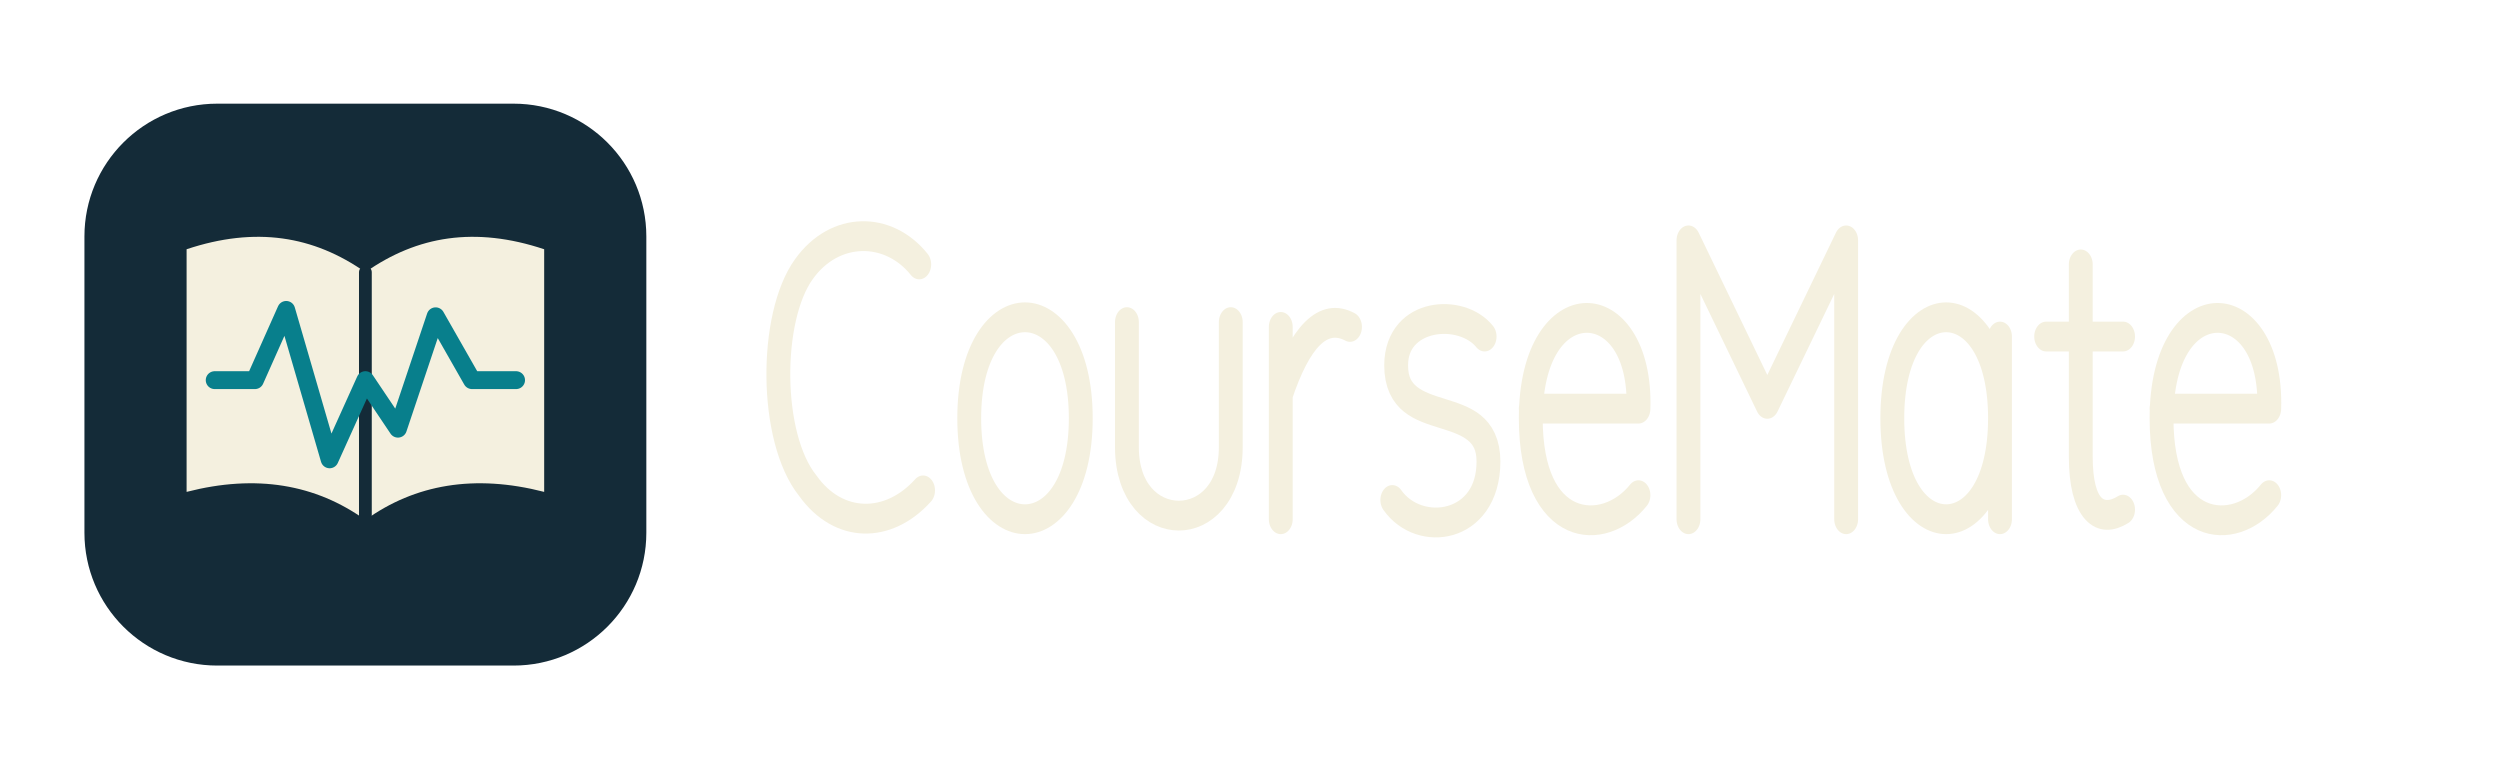
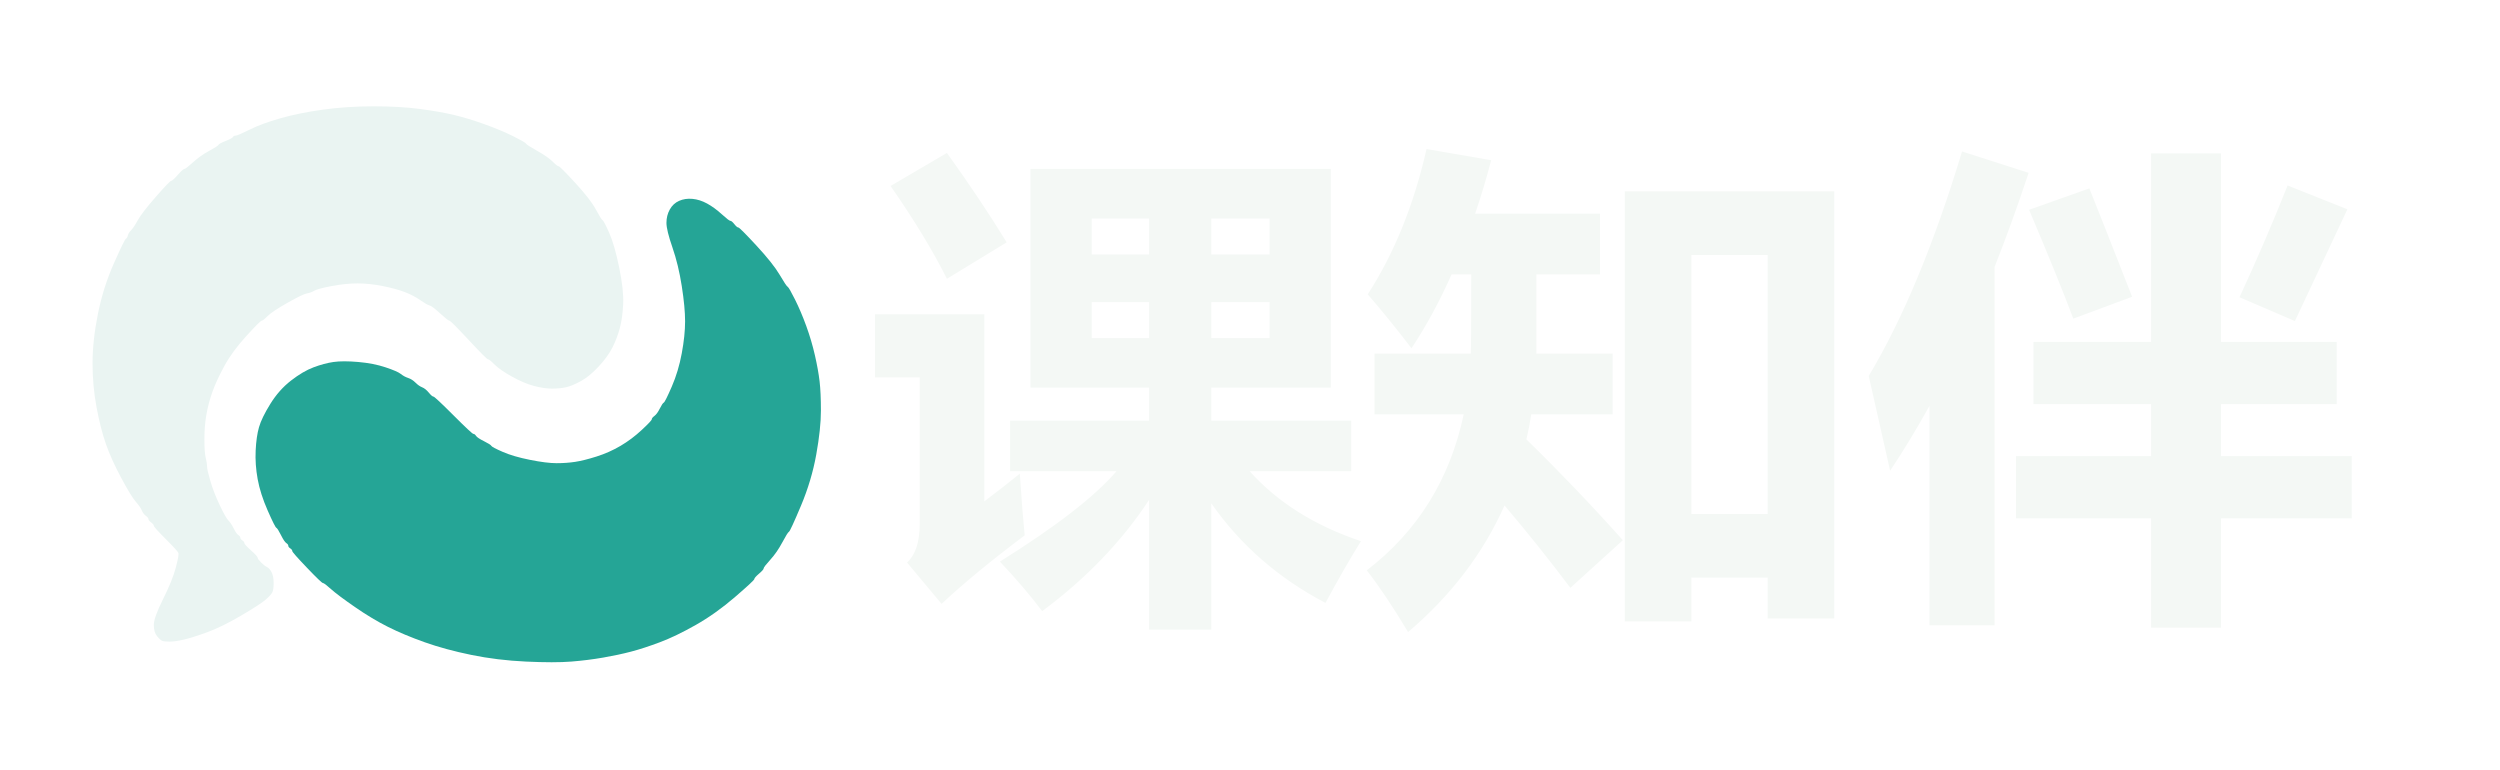
<svg xmlns="http://www.w3.org/2000/svg" width="520" height="160" viewBox="0 0 520 160">
-   <svg x="8" y="12" width="136" height="136" viewBox="0 0 1024 1024">
-     <rect x="72" y="72" width="880" height="880" rx="208" fill="#142b38" />
-     <path d="M232 300c108-36 199-21 280 36 81-57 172-72 280-36v380c-109-28-202-12-280 44-78-56-171-72-280-44Z" fill="#f4f0df" />
-     <path d="M512 336v388" fill="none" stroke="#142b38" stroke-width="20" stroke-linecap="round" />
-     <path d="M276 505h63l49-110 68 234 56-124 51 76 59-176 57 100h69" fill="none" stroke="#087f8c" stroke-width="28" stroke-linecap="round" stroke-linejoin="round" />
-   </svg>
-   <g transform="translate(160 48) scale(.8 1)" fill="none" stroke="#f4f0df" stroke-width="6.2" stroke-linecap="round" stroke-linejoin="round">
-     <path transform="translate(0 0)" d="M39 7C31-1 17-1 9 8C0 18 0 43 10 53C18 62 31 62 40 54" />
-     <path transform="translate(49 0)" d="M3 39C3 11 32 11 32 39C32 67 3 67 3 39Z" />
-     <path transform="translate(89 0)" d="M4 19V45C4 64 31 64 31 45V19" />
-     <path transform="translate(129 0)" d="M4 60V20M4 34C9 22 15 17 22 20" />
-     <path transform="translate(159 0)" d="M27 22C21 16 4 17 4 28C4 42 28 34 28 48C28 62 10 64 3 56" />
-     <path transform="translate(195 0)" d="M3 37H31C32 12 3 11 3 39C3 63 22 64 31 55" />
-     <path transform="translate(235 0)" d="M4 60V2L24.5 36L45 2V60" />
-     <path transform="translate(289 0)" d="M31 60V22M31 39C31 11 3 11 3 39C3 67 31 67 31 39Z" />
-     <path transform="translate(329 0)" d="M12 7V47C12 58 17 61 23 58M3 22H23" />
-     <path transform="translate(359 0)" d="M3 37H31C32 12 3 11 3 39C3 63 22 64 31 55" />
+   <g transform="translate(-6 -21) scale(0.1972656)">
+     <path fill="#EAF4F2" d="M370.9 222.07Q396.17 218.56 424.25 218.56Q452.33 218.56 473.39 221.37Q494.45 224.18 509.19 227.69Q523.93 231.2 541.48 237.51Q559.03 243.83 571.67 250.15Q584.31 256.47 585.01 257.87Q585.71 259.28 596.94 265.59Q608.18 271.91 613.09 276.83Q618 281.74 619.41 281.74Q620.81 281.74 636.96 299.29Q653.1 316.84 658.72 327.37Q664.34 337.9 665.74 338.6Q667.14 339.31 672.76 351.94Q678.38 364.58 683.29 388.45Q688.2 412.31 687.5 427.06Q686.8 441.8 683.99 452.33Q681.18 462.86 676.27 472.69Q671.36 482.52 661.53 493.05Q651.7 503.58 642.57 508.49Q633.45 513.4 627.13 514.81Q620.81 516.21 612.39 516.21Q603.96 516.21 593.43 513.4Q582.9 510.6 570.27 503.58Q557.63 496.56 552.01 490.94Q546.4 485.32 544.99 485.32Q543.59 485.32 524.64 464.97Q505.68 444.61 504.28 444.61Q502.87 444.61 494.45 436.88Q486.03 429.16 483.22 428.46Q480.41 427.76 473.39 422.84Q466.37 417.93 457.24 414.42Q448.12 410.91 434.08 408.1Q420.04 405.29 407.4 405.29Q394.76 405.29 380.02 408.1Q365.28 410.91 361.77 413.02Q358.26 415.12 354.05 415.82Q349.84 416.53 333.69 425.65Q317.54 434.78 312.63 439.69Q307.71 444.61 306.31 444.61Q304.91 444.61 290.16 460.75Q275.42 476.9 267 492.34Q258.57 507.79 254.36 519.72Q250.15 531.66 248.04 543.59Q245.94 555.52 245.94 569.56Q245.94 583.61 247.34 589.22Q248.75 594.84 248.75 598.35Q248.75 601.86 252.26 613.79Q255.77 625.73 262.08 639.06Q268.4 652.4 271.21 655.21Q274.02 658.02 276.83 663.63Q279.63 669.25 281.74 670.65Q283.85 672.06 283.85 673.46Q283.85 674.87 285.95 676.27Q288.06 677.67 288.06 679.08Q288.06 680.48 295.08 686.8Q302.1 693.12 302.1 694.52Q302.1 695.93 305.61 699.44Q309.12 702.95 311.93 704.35Q314.73 705.76 316.84 709.97Q318.95 714.18 318.95 721.2Q318.95 728.22 317.54 731.03Q316.14 733.84 310.52 738.75Q304.91 743.66 284.55 755.6Q264.19 767.53 248.75 773.15Q233.3 778.76 224.18 780.87Q215.05 782.98 209.43 782.98Q203.82 782.98 201.71 782.27Q199.61 781.57 196.1 777.36Q192.59 773.15 192.59 765.43Q192.59 757.7 202.41 738.05Q212.24 718.39 215.75 705.05Q219.26 691.71 218.56 689.61Q217.86 687.5 205.22 674.87Q192.59 662.23 192.59 660.83Q192.59 659.42 189.78 657.32Q186.97 655.21 186.97 653.81Q186.97 652.4 184.16 650.3Q181.35 648.19 179.95 644.68Q178.54 641.17 173.63 635.55Q168.72 629.94 158.19 610.28Q147.66 590.63 142.04 574.48Q136.42 558.33 132.21 535.87Q128 513.4 128 489.54Q128 465.67 133.62 437.59Q139.23 409.51 150.46 384.23Q161.7 358.96 163.1 358.26Q164.5 357.56 165.21 354.75Q165.91 351.94 168.72 349.13Q171.52 346.33 175.74 338.6Q179.95 330.88 194.69 314.03Q209.43 297.18 210.84 297.18Q212.24 297.18 217.86 290.87Q223.47 284.55 224.88 284.55Q226.28 284.55 234 277.53Q241.73 270.51 250.85 265.59Q259.98 260.68 260.68 259.28Q261.38 257.87 268.4 255.06Q275.42 252.26 276.12 250.85Q276.83 249.45 278.93 249.45Q281.04 249.45 293.67 243.13Q306.31 236.81 325.97 231.2Q345.62 225.58 370.9 222.07Z" />
+     <path fill="#25A596" d="M746.47 318.24Q752.79 315.44 760.51 316.14Q768.23 316.84 775.96 321.05Q783.68 325.27 791.4 332.29Q799.12 339.31 800.53 339.31Q801.93 339.31 804.74 342.82Q807.55 346.33 808.95 346.33Q810.35 346.33 827.9 365.28Q845.46 384.23 852.48 396.17Q859.5 408.1 860.9 408.8Q862.3 409.51 868.62 422.14Q874.94 434.78 880.56 450.22Q886.17 465.67 889.68 481.11Q893.19 496.56 894.6 508.49Q896 520.42 896 539.38Q896 558.33 891.09 585.71Q886.17 613.09 874.94 639.77Q863.71 666.44 862.3 667.14Q860.9 667.85 855.28 678.38Q849.67 688.91 842.65 696.63Q835.63 704.35 835.63 705.76Q835.63 707.16 830.71 711.37Q825.8 715.58 825.8 716.99Q825.8 718.39 805.44 735.94Q785.08 753.49 764.02 765.43Q742.96 777.36 726.11 783.68Q709.27 790 695.93 793.51Q682.59 797.02 666.44 799.82Q650.3 802.63 632.75 804.04Q615.2 805.44 585.01 804.04Q554.82 802.63 527.44 797.02Q500.07 791.4 478.3 783.68Q456.54 775.96 439.69 767.53Q422.84 759.11 404.59 746.47Q386.34 733.84 379.32 727.52Q372.3 721.2 370.9 721.2Q369.49 721.2 354.05 705.05Q338.6 688.91 338.6 687.5Q338.6 686.1 336.5 684.69Q334.39 683.29 334.39 681.89Q334.39 680.48 332.29 679.08Q330.18 677.67 326.67 670.65Q323.16 663.63 321.76 662.93Q320.35 662.23 312.63 644.68Q304.91 627.13 302.1 611.69Q299.29 596.24 299.99 581.5Q300.69 566.76 303.5 556.93Q306.31 547.1 315.44 532.36Q324.56 517.62 337.2 507.79Q349.84 497.96 361.07 493.75Q372.3 489.54 382.13 488.13Q391.96 486.73 408.1 488.13Q424.25 489.54 436.88 493.75Q449.52 497.96 453.03 500.77Q456.54 503.58 460.75 504.98Q464.97 506.38 468.48 509.89Q471.99 513.4 475.5 514.81Q479.01 516.21 482.52 520.42Q486.03 524.64 487.43 524.64Q488.83 524.64 508.49 544.29Q528.15 563.95 529.55 563.95Q530.95 563.95 532.36 566.05Q533.76 568.16 540.78 571.67Q547.8 575.18 548.5 576.59Q549.21 577.99 560.44 582.9Q571.67 587.82 589.22 591.33Q606.77 594.84 617.3 594.84Q627.83 594.84 636.96 593.43Q646.08 592.03 659.42 587.82Q672.76 583.61 684.69 576.59Q696.63 569.56 707.16 559.74Q717.69 549.91 717.69 548.5Q717.69 547.1 720.5 544.99Q723.31 542.89 726.11 537.27Q728.92 531.66 730.33 530.95Q731.73 530.25 738.75 514.11Q745.77 497.96 749.28 479.01Q752.79 460.05 752.79 445.31Q752.79 430.57 749.28 408.1Q745.77 385.64 739.45 367.39Q733.13 349.13 733.13 341.41Q733.13 333.69 736.64 327.37Q740.15 321.05 746.47 318.24Z" />
+   </g>
+   <g transform="translate(182 31) scale(1.035)">
+     <path fill="#F4F8F5" d="M31.25 4.004L91.602 4.004L91.602 47.949L67.578 47.949L67.578 54.59L95.703 54.59L95.703 64.746L75.293 64.746C80.892 70.996 88.346 75.684 97.656 78.809C95.508 82.259 93.132 86.393 90.527 91.211C81.087 86.263 73.438 79.59 67.578 71.191L67.578 96.582L55.078 96.582L55.078 70.508C49.609 78.841 42.448 86.296 33.594 92.871C31.25 89.746 28.418 86.426 25.098 82.91C36.361 75.879 44.173 69.824 48.535 64.746L27.148 64.746L27.148 54.59L55.078 54.59L55.078 47.949L31.25 47.949ZM14.453 0.781C18.945 7.031 22.949 13.021 26.465 18.75L14.453 26.074C11.654 20.475 7.878 14.258 3.125 7.422ZM79.297 13.965L67.578 13.965L67.578 21.191L79.297 21.191ZM79.297 37.988L79.297 30.762L67.578 30.762L67.578 37.988ZM43.555 21.191L55.078 21.191L55.078 13.965L43.555 13.965ZM43.555 37.988L55.078 37.988L55.078 30.762L43.555 30.762ZM30.078 77.637C23.242 82.78 17.676 87.37 13.379 91.406L6.445 83.105C8.138 81.543 8.984 78.971 8.984 75.391L8.984 45.898L-0 45.898L-0 33.203L21.973 33.203L21.973 70.801C24.577 68.848 26.953 66.992 29.102 65.234C29.427 70.182 29.753 74.316 30.078 77.637ZM100.391 41.113L119.727 41.113C119.792 40.234 119.824 34.928 119.824 25.195L115.869 25.195C113.46 30.632 110.775 35.579 107.813 40.039C104.883 36.198 101.953 32.585 99.023 29.199C104.362 20.931 108.301 11.198 110.84 -0L123.828 2.246C122.852 5.99 121.777 9.57 120.606 12.988L145.703 12.988L145.703 25.195L132.91 25.195L132.91 41.113L148.242 41.113L148.242 53.32L131.885 53.32C131.624 55.046 131.299 56.722 130.908 58.35C137.549 64.827 144.01 71.582 150.293 78.613L139.746 88.184C135.384 82.389 130.973 76.872 126.514 71.631C122.217 81.266 115.755 89.746 107.129 97.07C104.134 92.057 101.367 87.923 98.828 84.668C109.05 76.823 115.544 66.374 118.311 53.32L100.391 53.32ZM150.684 94.922L150.684 8.496L192.773 8.496L192.773 94.336L179.395 94.336L179.395 86.133L164.063 86.133L164.063 94.922ZM179.395 21.289L164.063 21.289L164.063 73.34L179.395 73.34ZM218.457 0.488L231.836 4.785C229.655 11.393 227.376 17.692 225 23.682L225 95.703L211.914 95.703L211.914 51.611C209.375 56.201 206.738 60.547 204.004 64.648L199.707 45.605C206.608 34.082 212.858 19.043 218.457 0.488ZM229.297 61.719L256.445 61.719L256.445 51.27L232.813 51.27L232.813 38.77L256.445 38.77L256.445 0.879L270.508 0.879L270.508 38.77L293.75 38.77L293.75 51.27L270.508 51.27L270.508 61.719L296.777 61.719L296.777 74.219L270.508 74.219L270.508 96.191L256.445 96.191L256.445 74.219L229.297 74.219ZM283.887 7.324L295.898 12.109L285.352 34.57L274.219 29.785C277.604 22.493 280.827 15.007 283.887 7.324ZM244.043 7.91C245.182 10.71 248.047 17.969 252.637 29.688L240.82 34.082C238.867 28.874 235.905 21.582 231.934 12.207Z" />
  </g>
</svg>
